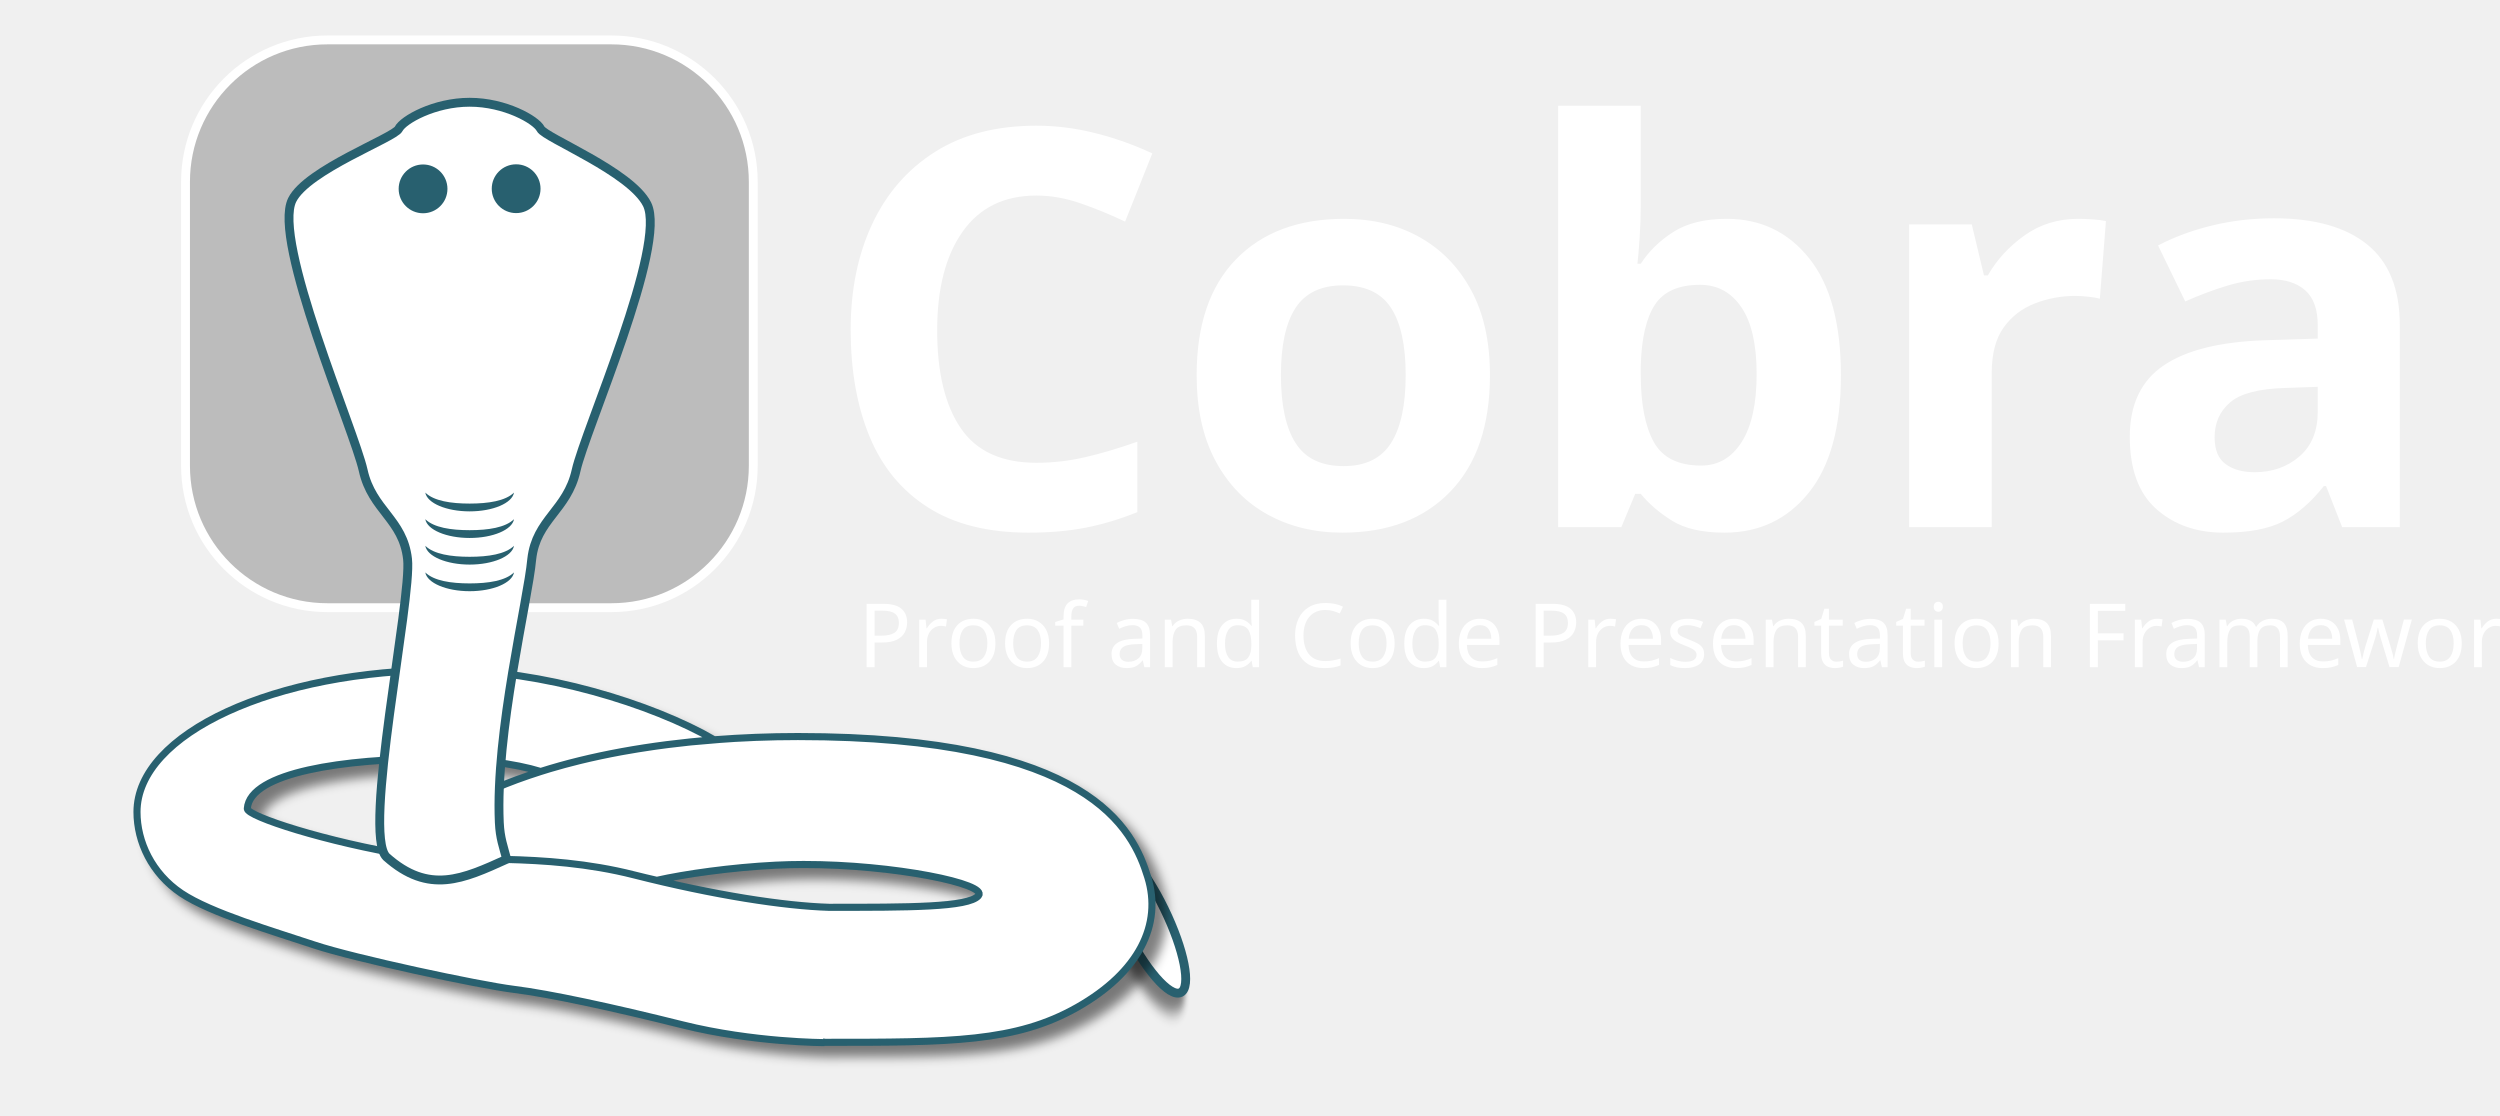
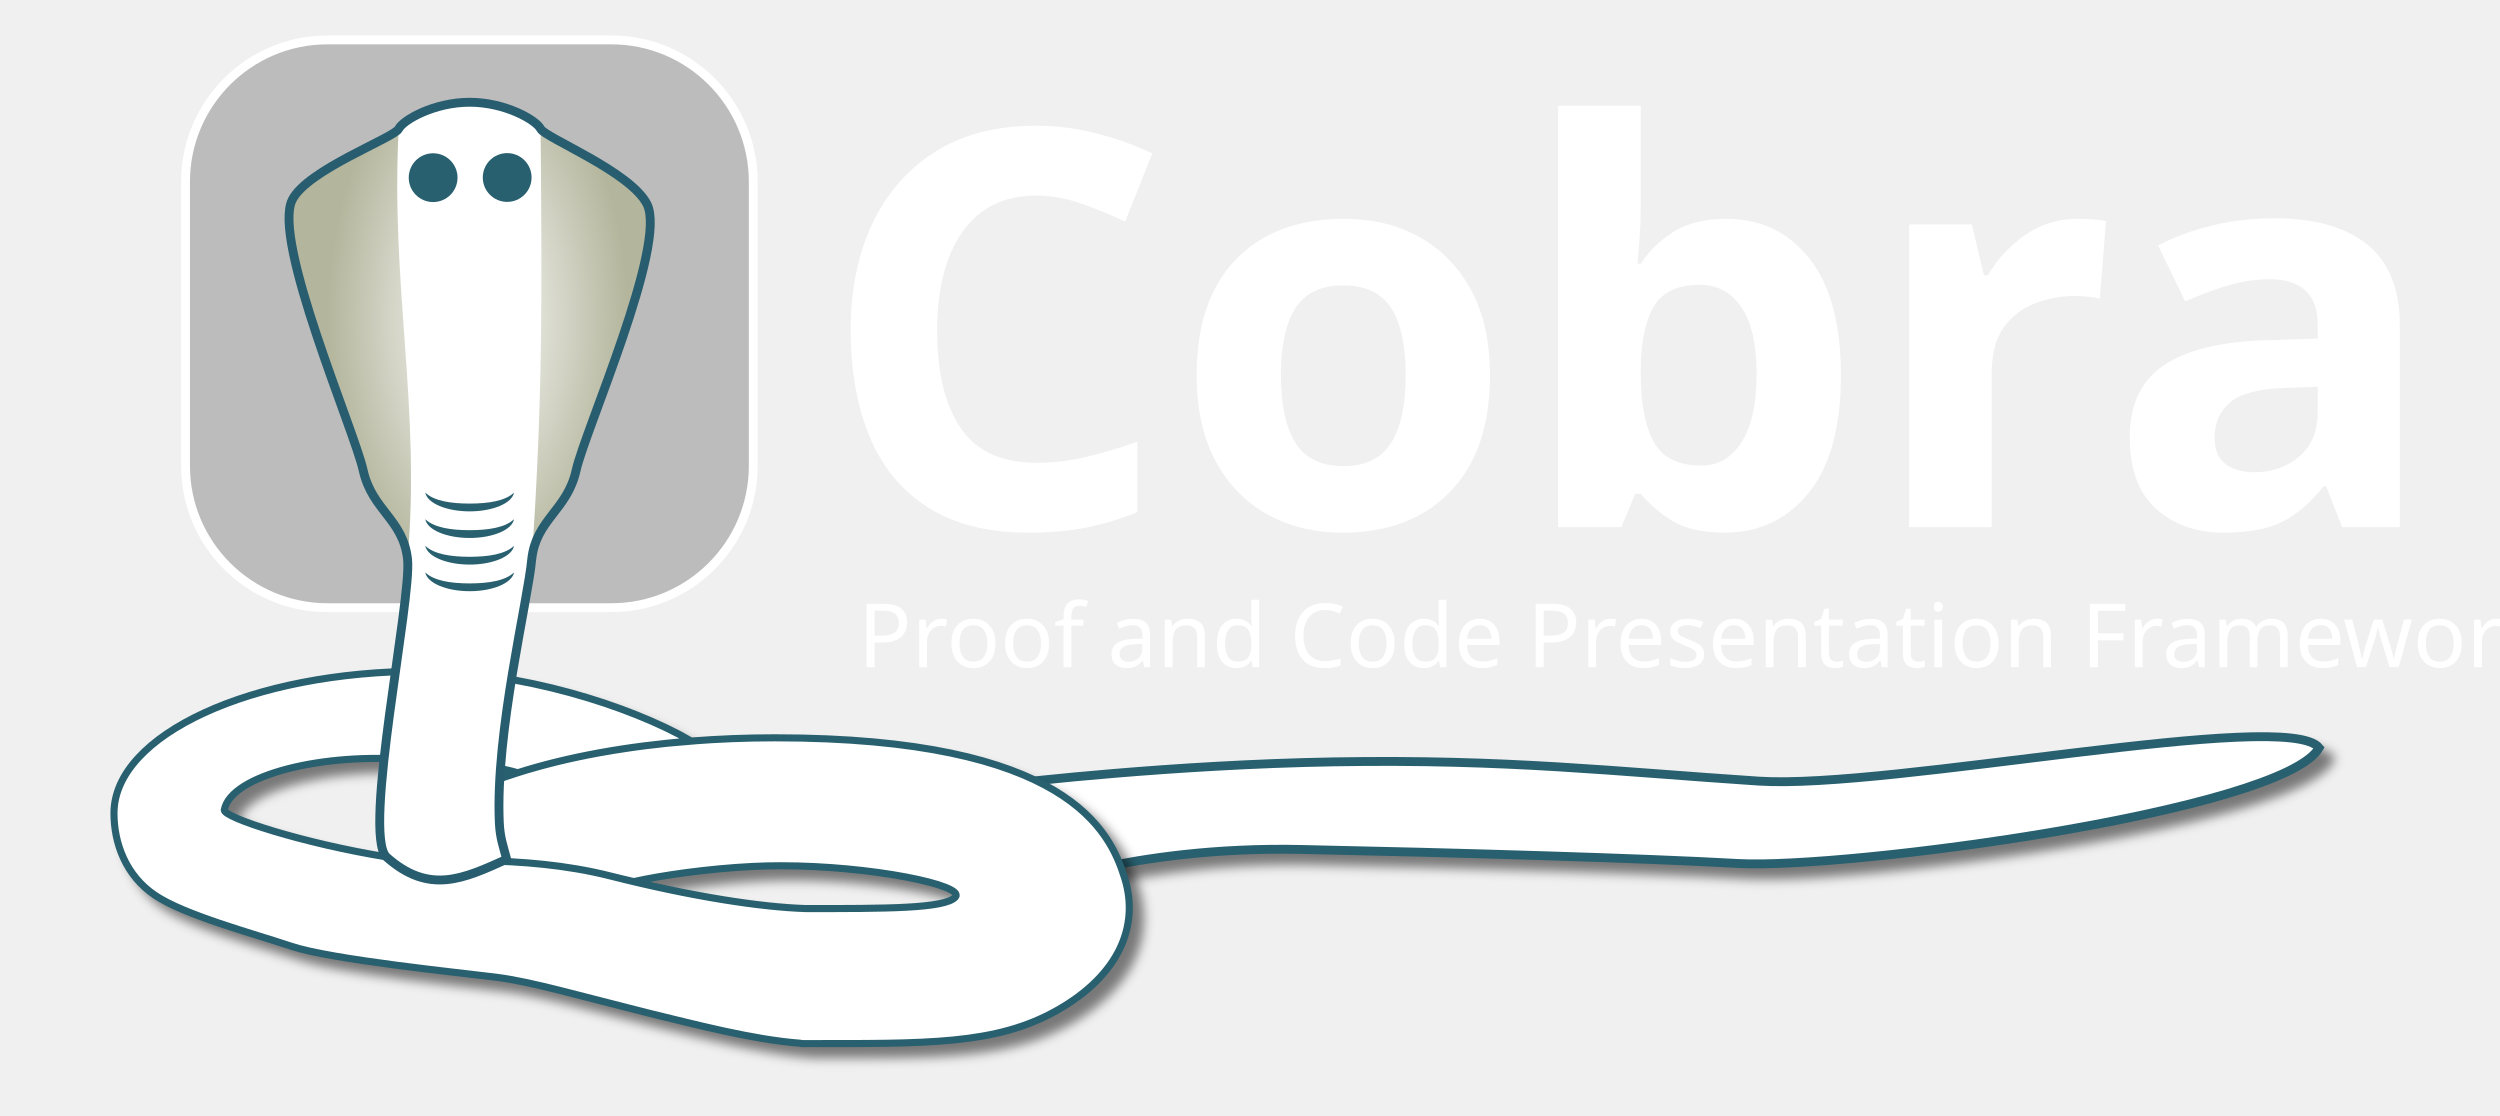
- <svg xmlns="http://www.w3.org/2000/svg" width="1127.246" height="502.907" viewBox="0 0 1127.246 502.907" id="svg2" version="1.1">
+ <svg xmlns="http://www.w3.org/2000/svg" xmlns:ns1="http://www.openswatchbook.org/uri/2009/osb" xmlns:xlink="http://www.w3.org/1999/xlink" width="1127.246" height="502.907" viewBox="0 0 1127.246 502.907" id="svg2" version="1.1" enable-background="new">
  <defs id="defs4">
+     <linearGradient id="linearGradient9887">
+       <stop style="stop-color:#ffffff;stop-opacity:1" offset="0" id="stop9889" />
+       <stop style="stop-color:#b3b59c;stop-opacity:1" offset="1" id="stop9891" />
+     </linearGradient>
+     <linearGradient id="linearGradient9216" ns1:paint="solid">
+       <stop style="stop-color:#285d6f;stop-opacity:1;" offset="0" id="stop9218" />
+     </linearGradient>
    <filter style="color-interpolation-filters:sRGB" id="filter6349">
      <feFlood flood-opacity="0.498" flood-color="rgb(0,0,0)" result="flood" id="feFlood6351" />
      <feComposite in="flood" in2="SourceGraphic" operator="in" result="composite1" id="feComposite6353" />
      <feGaussianBlur in="composite1" stdDeviation="2.5" result="blur" id="feGaussianBlur6355" />
      <feOffset dx="5" dy="5" result="offset" id="feOffset6357" />
      <feComposite in="SourceGraphic" in2="offset" operator="over" result="fbSourceGraphic" id="feComposite6359" />
      <feColorMatrix result="fbSourceGraphicAlpha" in="fbSourceGraphic" values="0 0 0 -1 0 0 0 0 -1 0 0 0 0 -1 0 0 0 0 1 0" id="feColorMatrix6361" />
      <feFlood id="feFlood6363" flood-opacity="0.498" flood-color="rgb(0,0,0)" result="flood" in="fbSourceGraphic" />
      <feComposite id="feComposite6365" in2="fbSourceGraphic" in="flood" operator="in" result="composite1" />
      <feGaussianBlur id="feGaussianBlur6367" in="composite1" stdDeviation="2.5" result="blur" />
      <feOffset id="feOffset6369" dx="5" dy="5" result="offset" />
      <feComposite id="feComposite6371" in2="offset" in="fbSourceGraphic" operator="over" result="composite2" />
    </filter>
    <filter style="color-interpolation-filters:sRGB" id="filter6380">
      <feFlood flood-opacity="0.498" flood-color="rgb(0,0,0)" result="flood" id="feFlood6382" />
      <feComposite in="flood" in2="SourceGraphic" operator="in" result="composite1" id="feComposite6384" />
      <feGaussianBlur in="composite1" stdDeviation="2.5" result="blur" id="feGaussianBlur6386" />
      <feOffset dx="5" dy="5" result="offset" id="feOffset6388" />
      <feComposite in="SourceGraphic" in2="offset" operator="over" result="composite2" id="feComposite6390" />
    </filter>
    <filter style="color-interpolation-filters:sRGB" id="filter6392">
      <feFlood flood-opacity="0.498" flood-color="rgb(0,0,0)" result="flood" id="feFlood6394" />
      <feComposite in="flood" in2="SourceGraphic" operator="in" result="composite1" id="feComposite6396" />
      <feGaussianBlur in="composite1" stdDeviation="2.5" result="blur" id="feGaussianBlur6398" />
      <feOffset dx="5" dy="5" result="offset" id="feOffset6400" />
      <feComposite in="SourceGraphic" in2="offset" operator="over" result="composite2" id="feComposite6402" />
    </filter>
+     <radialGradient xlink:href="#linearGradient9887" id="radialGradient9897" cx="131.652" cy="167.55" fx="131.652" fy="167.55" r="81.456" gradientTransform="matrix(0.832792,8.2793925e-4,-0.00152307,1.531998,22.26854,-130.6228)" gradientUnits="userSpaceOnUse" />
+     <filter style="color-interpolation-filters:sRGB;" id="filter9904">
+       <feFlood flood-opacity="0.498" flood-color="rgb(0,0,0)" result="flood" id="feFlood9906" />
+       <feComposite in="flood" in2="SourceGraphic" operator="in" result="composite1" id="feComposite9908" />
+       <feGaussianBlur in="composite1" stdDeviation="2.5" result="blur" id="feGaussianBlur9910" />
+       <feOffset dx="5" dy="5" result="offset" id="feOffset9912" />
+       <feComposite in="SourceGraphic" in2="offset" operator="over" result="composite2" id="feComposite9914" />
+     </filter>
  </defs>
  <g id="layer1" transform="translate(83.64829,-778.3622)" style="display:inline">
    <rect style="fill:#000000;fill-opacity:0.215;stroke:#ffffff;stroke-width:4;stroke-miterlimit:4;stroke-dasharray:none;stroke-opacity:1" id="rect4299" width="256" height="256" x="0" y="796.362" ry="64" />
  </g>
  <g id="layer4" style="display:inline" transform="translate(83.64829,17.99994)">
-     <ellipse style="fill:#ffffff;fill-opacity:1;stroke:#28606f;stroke-width:4;stroke-miterlimit:4;stroke-dasharray:none;stroke-dashoffset:0;stroke-opacity:1;filter:url(#filter6392)" id="path4731" cx="-214.75" cy="545.728" rx="9.912" ry="37.123" transform="matrix(-0.8986005,0.4387678,0.4387678,0.8986005,0,0)" />
+     <path style="display:inline;fill:#ffffff;fill-opacity:1;fill-rule:evenodd;stroke:#28606f;stroke-width:4;stroke-linecap:butt;stroke-linejoin:miter;stroke-miterlimit:4;stroke-dasharray:none;stroke-opacity:1;filter:url(#filter9904)" d="m 375.637,334.907 c 0,0 68.815,-8.136 142.117,-9.385 78.303,-1.335 127.294,4.44 191.455,8.671 59.39,3.916 238.447,-33.152 252.857,-15 -16.429,28.571 -213.557,54.877 -262.143,52.143 -42.858,-2.412 -128.268,-4.902 -197.074,-6.326 -76.596,-1.585 -126.497,18.469 -126.497,18.469 z" id="path9901" />
    <g id="g5227" style="opacity:1;filter:url(#filter6380);stroke:#28606f;stroke-opacity:1">
-       <path id="path4710" d="m 117.117,284.107 c 43.922,0 93.028,15.17 121.342,31.457 -29.207,2.28 -55.979,7.197 -78.307,14.307 -11.973,-3.675 -28.624,-5.764 -48.035,-5.764 -39.764,0 -83.127,5.989 -84.253,22.505 -0.236,3.462 35.678,15.101 73.053,21.177 21.278,3.459 60.096,-1.778 101.279,8.68 36.474,9.262 67.857,14.03 87.92,14.639 35.878,0 62.83,0.072 67.415,-5.217 4.585,-5.289 -38.017,-14.126 -78.849,-14.092 -4.224,0.003 -8.429,0.102 -12.566,0.309 -20.065,1.003 -41.023,3.994 -53.605,6.836 -3.401,-0.778 -6.832,-1.59 -10.314,-2.475 -41.183,-10.457 -80.001,-5.22 -101.279,-8.68 8.38,-16.372 29.219,-28.36 59.234,-37.918 1.324,-0.421 2.665,-0.834 4.02,-1.24 0.178,-0.053 0.358,-0.105 0.537,-0.158 4.031,-1.198 8.199,-2.328 12.488,-3.387 0.283,-0.07 0.564,-0.14 0.848,-0.209 1.42,-0.346 2.851,-0.685 4.297,-1.016 3.117,-0.712 6.294,-1.389 9.527,-2.027 1.466,-0.29 2.947,-0.57 4.436,-0.844 0.349,-0.064 0.699,-0.126 1.049,-0.189 4.381,-0.793 8.859,-1.518 13.42,-2.176 0.574,-0.083 1.148,-0.167 1.725,-0.248 1.388,-0.194 2.783,-0.381 4.186,-0.562 0.514,-0.066 1.033,-0.131 1.549,-0.195 2.854,-0.358 5.735,-0.69 8.646,-0.994 0.31,-0.032 0.617,-0.068 0.928,-0.1 1.442,-0.148 2.895,-0.284 4.35,-0.418 0.637,-0.059 1.275,-0.118 1.914,-0.174 1.458,-0.128 2.918,-0.254 4.389,-0.369 l 0.068,-0.006 c 12.176,-0.95 24.753,-1.451 37.59,-1.451 132,0 151.149,42.016 157.75,63.393 6.601,21.377 -3.97,42.912 -31.778,58.685 -27.808,15.773 -57.143,15.796 -113.72,15.796 -0.358,-0.062 -0.72,-0.118 -1.078,-0.18 l 0.826,0.307 c 0,0 -32,0 -64,-8 -32,-8 -60,-14 -76,-16 -16,-2 -72,-14 -90,-20 -18,-6 -46.821,-14.434 -60.055,-23.346 -13.234,-8.912 -19.945,-23.127 -19.945,-36.654 0,-35.346 62.232,-64 139,-64 z" style="display:inline;fill:#ffffff;fill-opacity:1;stroke:#28606f;stroke-width:3.2;stroke-miterlimit:3.9;stroke-dasharray:none;stroke-dashoffset:0;stroke-opacity:1" />
+       <path id="path4710" d="m 106.744,284.676 c 43.922,0 93.028,15.17 121.342,31.457 -29.207,2.28 -55.979,7.197 -78.307,14.307 -11.973,-3.675 -28.704,-3.996 -48.035,-5.764 -39.05,-3.571 -81.341,6.703 -84.253,22.505 -0.629,3.413 35.678,15.101 73.053,21.177 21.278,3.459 60.096,-1.778 101.279,8.68 36.474,9.262 67.857,14.03 87.92,14.639 35.878,0 62.83,0.072 67.415,-5.217 4.585,-5.289 -38.017,-14.126 -78.849,-14.092 -4.224,0.003 -8.429,0.102 -12.566,0.309 -20.065,1.003 -41.023,3.994 -53.605,6.836 -3.401,-0.778 -6.832,-1.59 -10.314,-2.475 -41.183,-10.457 -80.001,-5.22 -101.279,-8.68 8.38,-16.372 29.219,-28.36 59.234,-37.918 1.324,-0.421 2.665,-0.834 4.02,-1.24 0.178,-0.053 0.358,-0.105 0.537,-0.158 4.031,-1.198 8.199,-2.328 12.488,-3.387 0.283,-0.07 0.564,-0.14 0.848,-0.209 1.42,-0.346 2.851,-0.685 4.297,-1.016 3.117,-0.712 6.294,-1.389 9.527,-2.027 1.466,-0.29 2.947,-0.57 4.436,-0.844 0.349,-0.064 0.699,-0.126 1.049,-0.189 4.381,-0.793 8.859,-1.518 13.42,-2.176 0.574,-0.083 1.148,-0.167 1.725,-0.248 1.388,-0.194 2.783,-0.381 4.186,-0.562 0.514,-0.066 1.033,-0.131 1.549,-0.195 2.854,-0.358 5.735,-0.69 8.646,-0.994 0.31,-0.032 0.617,-0.068 0.928,-0.1 1.442,-0.148 2.895,-0.284 4.35,-0.418 0.637,-0.059 1.275,-0.118 1.914,-0.174 1.458,-0.128 2.918,-0.254 4.389,-0.369 l 0.068,-0.006 c 12.176,-0.95 24.753,-1.451 37.59,-1.451 132,0 151.149,42.016 157.75,63.393 6.601,21.377 -2.541,43.626 -30.349,59.399 -27.808,15.773 -58.571,15.081 -115.149,15.081 -0.358,-0.062 -0.72,-0.118 -1.078,-0.18 -21.428,-1.639 -47.88,-8.687 -67.46,-13.408 -32,-8 -53.571,-14.357 -69.571,-16.357 -16,-2 -74.143,-7.929 -92.143,-13.929 -18,-6 -48.249,-14.076 -61.483,-22.989 -13.234,-8.912 -18.517,-23.484 -18.517,-37.011 0,-35.346 62.232,-64 139,-64 z" style="display:inline;fill:#ffffff;fill-opacity:1;stroke:#28606f;stroke-width:3.2;stroke-miterlimit:3.9;stroke-dasharray:none;stroke-dashoffset:0;stroke-opacity:1" />
    </g>
  </g>
-   <g id="layer13" style="display:inline" transform="translate(83.64829,17.99994)">
-     <path style="fill:#ffffff;fill-rule:evenodd;stroke:#28606f;stroke-width:4;stroke-linecap:butt;stroke-linejoin:miter;stroke-miterlimit:4;stroke-dasharray:none;stroke-opacity:1" d="m 128.117,28.107 c 16,0 30,8 32,12 2,4 40.654,19.307 48,34 9.195,18.39 -28,102 -32,120 -4,18 -18,22 -20,40 -1.704,18.741 -16.47,78.12 -14.625,118.791 0.321,7.073 1.858,10.901 3.339,16.53 -19.772,8.938 -35.042,16.049 -54.286,-1.071 -10.837,-10.837 11.571,-116.25 9.571,-134.25 -2,-18 -16,-22 -20,-40 -4,-18 -41.195,-103.61 -32,-122 6.778,-13.556 46,-28 48,-32 2,-4 16,-12 32,-12 z" id="path10741" />
-     <circle style="fill:#28606f;fill-opacity:1;stroke:none;stroke-width:1;stroke-linecap:round;stroke-linejoin:miter;stroke-miterlimit:4;stroke-dasharray:1, 3;stroke-dashoffset:0;stroke-opacity:1" id="path10833" cx="-149.079" cy="67.086" r="11" transform="scale(-1,1)" />
-     <circle style="fill:#28606f;fill-opacity:1;stroke:none;stroke-width:1;stroke-linecap:round;stroke-linejoin:miter;stroke-miterlimit:4;stroke-dasharray:1, 3;stroke-dashoffset:0;stroke-opacity:1" id="path10837" cx="-107.105" cy="67.159" r="11" transform="scale(-1,1)" />
+   <g id="layer13" style="display:inline;" transform="translate(83.64829,17.99994)">
+     <path style="display:inline;fill:url(#radialGradient9897);fill-opacity:1;fill-rule:evenodd;stroke:none;stroke-width:4;stroke-linecap:butt;stroke-linejoin:miter;stroke-miterlimit:4;stroke-dasharray:none;stroke-opacity:1" d="m 128.117,28.107 c 16,0 30,8 32,12 2,4 40.654,19.307 48,34 9.195,18.39 -28,102 -32,120 -4,18 -18,22 -20,40 -1.704,18.741 -16.47,78.12 -14.625,118.791 0.321,7.073 1.858,10.901 3.339,16.53 -19.772,8.938 -35.042,16.049 -54.286,-1.071 -10.837,-10.837 11.571,-116.25 9.571,-134.25 -2,-18 -16,-22 -20,-40 -4,-18 -41.195,-103.61 -32,-122 6.778,-13.556 46,-28 48,-32 2,-4 16,-12 32,-12 z" id="path10741-8" />
+     <path style="display:inline;fill:#ffffff;fill-opacity:1;fill-rule:evenodd;stroke:none;stroke-width:4;stroke-linecap:butt;stroke-linejoin:miter;stroke-miterlimit:4;stroke-dasharray:none;stroke-opacity:1" d="m 183.766,252.107 c 2,18 -20.409,123.413 -9.572,134.25 19.244,17.121 34.515,10.008 54.287,1.07 -1.481,-5.629 -3.019,-9.457 -3.34,-16.529 -1.844,-40.672 12.921,-100.05 14.625,-118.791 0,0 -24.571,-71.071 -56,0 z" transform="translate(-83.64829,-17.99997)" id="path10741-8-0" />
+     <path style="opacity:1;fill:#ffffff;fill-opacity:1;fill-rule:evenodd;stroke:none;stroke-width:4;stroke-miterlimit:4;stroke-dasharray:none;stroke-opacity:1" d="m 128.117,28.107 c 16,0 30,8 32,12 0.6,74.464 1.051,121.269 -4,194 l -56,0 c 6.061,-68.69 -7.723,-122.546 -4,-194 2,-4 16,-12 32,-12 z" id="path10741" />
+     <circle style="fill:#28606f;fill-opacity:1;stroke:none;stroke-width:1;stroke-linecap:round;stroke-linejoin:miter;stroke-miterlimit:4;stroke-dasharray:1, 3;stroke-dashoffset:0;stroke-opacity:1" id="path10833" cx="-145.039" cy="62.035" r="11" transform="scale(-1,1)" />
+     <circle style="fill:#28606f;fill-opacity:1;stroke:none;stroke-width:1;stroke-linecap:round;stroke-linejoin:miter;stroke-miterlimit:4;stroke-dasharray:1, 3;stroke-dashoffset:0;stroke-opacity:1" id="path10837" cx="-111.65" cy="62.108" r="11" transform="scale(-1,1)" />
    <text xml:space="preserve" style="font-style:normal;font-variant:normal;font-weight:900;font-stretch:normal;font-size:40px;line-height:125%;font-family:'Fira Sans';-inkscape-font-specification:'Fira Sans Heavy';letter-spacing:0px;word-spacing:0px;fill:#ffffff;fill-opacity:1;stroke:none;stroke-width:0.6;stroke-linecap:butt;stroke-linejoin:miter;stroke-miterlimit:4;stroke-dasharray:none;stroke-opacity:1" x="285.417" y="219.672" id="text3376">
      <tspan id="tspan3378" x="285.417" y="219.672" style="font-style:normal;font-variant:normal;font-weight:bold;font-stretch:normal;font-size:250px;font-family:'Fira Sans';-inkscape-font-specification:'Fira Sans Bold';fill:#ffffff;stroke:none;stroke-width:0.6;stroke-miterlimit:4;stroke-dasharray:none;stroke-opacity:1">Cobra</tspan>
    </text>
    <path style="fill:#28606f;fill-opacity:1;stroke:none;stroke-width:1;stroke-linecap:round;stroke-linejoin:miter;stroke-miterlimit:4;stroke-dasharray:1, 3;stroke-dashoffset:0;stroke-opacity:1" d="m 148.117,216.1 c -0.823,4.782 -9.533,8.47 -20.005,8.472 -10.463,-0.004 -19.165,-3.688 -19.995,-8.466 3.893,3.788 11.595,4.948 19.995,4.951 8.406,-0.003 16.114,-1.166 20.005,-4.958 z" id="path10811-5" />
    <path style="fill:#28606f;fill-opacity:1;stroke:none;stroke-width:1;stroke-linecap:round;stroke-linejoin:miter;stroke-miterlimit:4;stroke-dasharray:1, 3;stroke-dashoffset:0;stroke-opacity:1" d="m 148.117,228.1 c -0.823,4.782 -9.533,8.47 -20.005,8.472 -10.463,-0.004 -19.165,-3.688 -19.995,-8.466 3.893,3.788 11.595,4.948 19.995,4.951 8.406,-0.003 16.114,-1.166 20.005,-4.958 z" id="path10811-5-4" />
    <path style="fill:#28606f;fill-opacity:1;stroke:none;stroke-width:1;stroke-linecap:round;stroke-linejoin:miter;stroke-miterlimit:4;stroke-dasharray:1, 3;stroke-dashoffset:0;stroke-opacity:1" d="m 148.117,240.1 c -0.823,4.782 -9.533,8.47 -20.005,8.472 -10.463,-0.004 -19.165,-3.688 -19.995,-8.466 3.893,3.788 11.595,4.948 19.995,4.951 8.406,-0.003 16.114,-1.166 20.005,-4.958 z" id="path10811-5-9" />
    <path style="fill:#28606f;fill-opacity:1;stroke:none;stroke-width:1;stroke-linecap:round;stroke-linejoin:miter;stroke-miterlimit:4;stroke-dasharray:1, 3;stroke-dashoffset:0;stroke-opacity:1" d="m 148.117,204.107 c -0.823,4.782 -9.533,8.47 -20.005,8.472 -10.463,-0.004 -19.165,-3.688 -19.995,-8.466 3.893,3.788 11.595,4.948 19.995,4.951 8.406,-0.003 16.114,-1.166 20.005,-4.958 z" id="path10811-5-1-5" />
    <text xml:space="preserve" style="font-style:normal;font-variant:normal;font-weight:normal;font-stretch:condensed;font-size:40px;line-height:125%;font-family:'Fira Sans Condensed';-inkscape-font-specification:'Fira Sans Condensed,  Condensed';letter-spacing:0px;word-spacing:0px;fill:#ffffff;fill-opacity:1;stroke:none;stroke-width:1px;stroke-linecap:butt;stroke-linejoin:miter;stroke-opacity:1" x="303.217" y="282.836" id="text7069">
      <tspan id="tspan7071" x="303.217" y="282.836" style="font-style:normal;font-variant:normal;font-weight:normal;font-stretch:condensed;font-size:40px;font-family:'Fira Sans Condensed';-inkscape-font-specification:'Fira Sans Condensed,  Condensed';fill:#ffffff">Proof and Code Presentation Framework</tspan>
    </text>
+     <path style="display:inline;fill:none;fill-opacity:1;fill-rule:evenodd;stroke:#285d6f;stroke-width:4;stroke-linecap:butt;stroke-linejoin:miter;stroke-miterlimit:4;stroke-dasharray:none;stroke-opacity:1" d="m 128.117,28.107 c 16,0 30,8 32,12 2,4 40.654,19.307 48,34 9.195,18.39 -28,102 -32,120 -4,18 -18,22 -20,40 -1.704,18.741 -16.47,78.12 -14.625,118.791 0.321,7.073 1.858,10.901 3.339,16.53 -19.772,8.938 -35.042,16.049 -54.286,-1.071 -10.837,-10.837 11.571,-116.25 9.571,-134.25 -2,-18 -16,-22 -20,-40 -4,-18 -41.195,-103.61 -32,-122 6.778,-13.556 46,-28 48,-32 2,-4 16,-12 32,-12 z" id="path10741-8-01" />
  </g>
  <g id="layer2" style="display:none" transform="translate(83.64829,17.99994)">
    <path style="fill:#000000;fill-rule:evenodd;stroke:none;stroke-width:1px;stroke-linecap:butt;stroke-linejoin:miter;stroke-opacity:1" d="m 118,98 c 12.253,3.123 10,12 6,22 4,-2 8,-6 10,-12 2.505,3.369 2,8 2,12 8,-12 5.931,-25.647 -8,-26 -4,0 -8.695,1.491 -10,4 z" id="path4622" />
  </g>
</svg>
